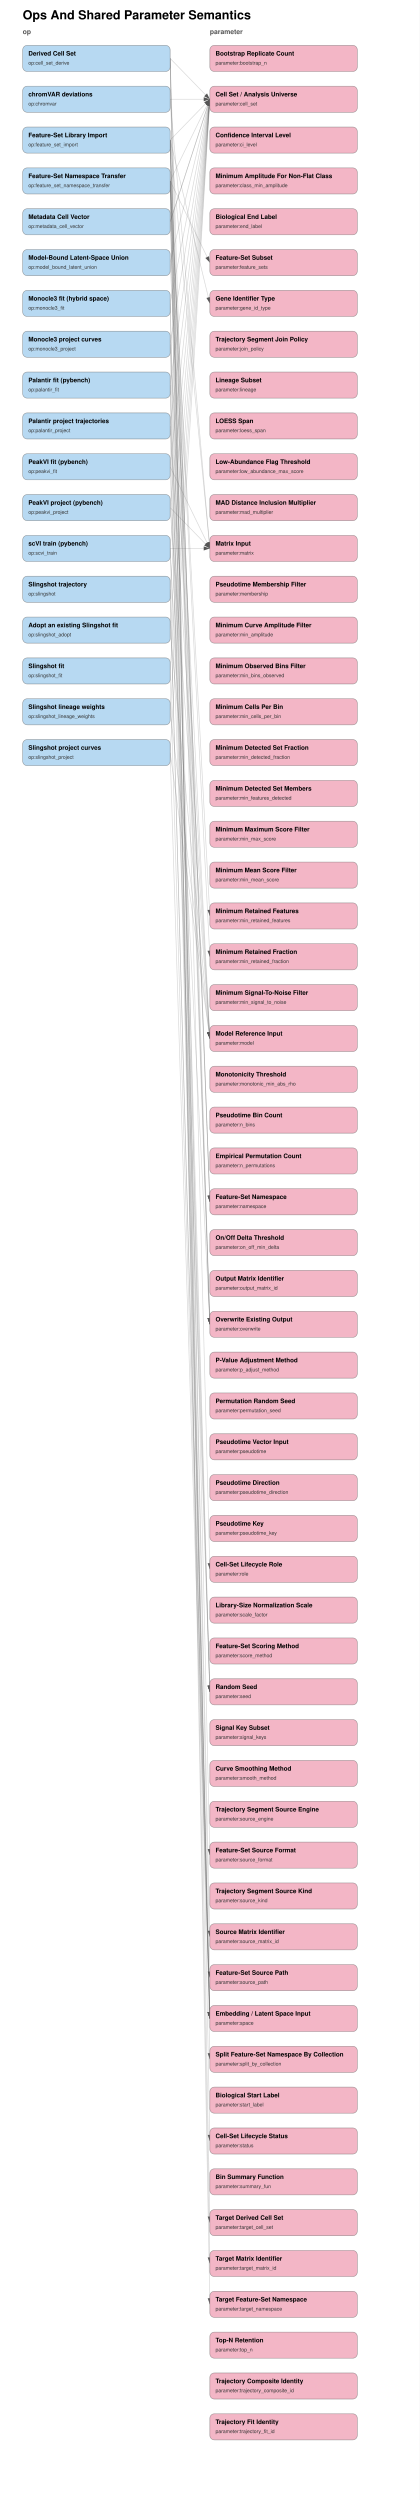
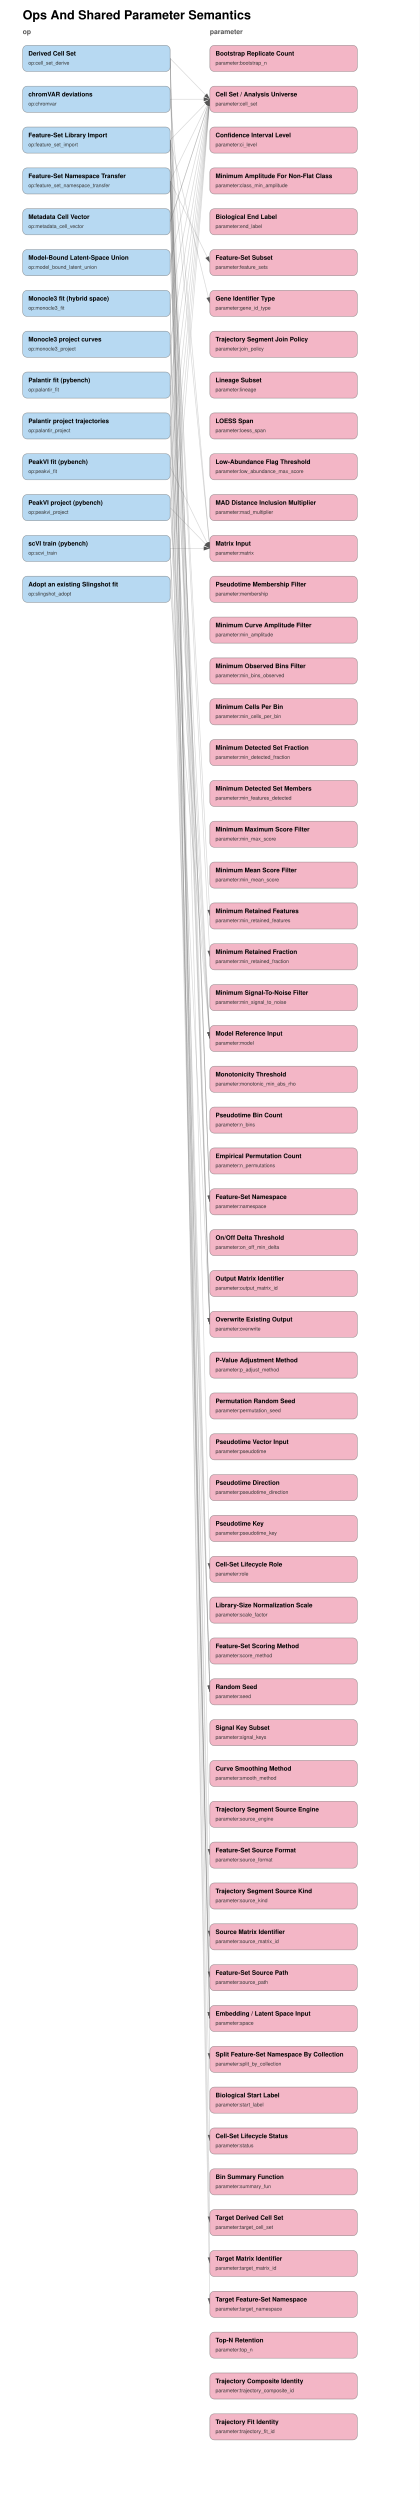
<svg xmlns="http://www.w3.org/2000/svg" width="740" height="4408" viewBox="0 0 740 4408">
  <rect width="100%" height="100%" fill="white" />
  <defs>
    <marker id="arrow" markerWidth="10" markerHeight="10" refX="9" refY="3" orient="auto" markerUnits="strokeWidth">
      <path d="M0,0 L0,6 L9,3 z" fill="#555" />
    </marker>
  </defs>
  <text x="40" y="34" font-family="Helvetica,Arial,sans-serif" font-size="22" font-weight="700">Ops And Shared Parameter Semantics</text>
  <text x="40" y="60" font-family="Helvetica,Arial,sans-serif" font-size="12" font-weight="700" fill="#555">op</text>
  <text x="370" y="60" font-family="Helvetica,Arial,sans-serif" font-size="12" font-weight="700" fill="#555">parameter</text>
  <line x1="300" y1="103" x2="370" y2="175" stroke="#555" stroke-opacity="0.22" stroke-width="1.2" marker-end="url(#arrow)" />
  <line x1="300" y1="103" x2="370" y2="2335" stroke="#555" stroke-opacity="0.22" stroke-width="1.2" marker-end="url(#arrow)" />
  <line x1="300" y1="103" x2="370" y2="2767" stroke="#555" stroke-opacity="0.22" stroke-width="1.2" marker-end="url(#arrow)" />
  <line x1="300" y1="103" x2="370" y2="3775" stroke="#555" stroke-opacity="0.22" stroke-width="1.2" marker-end="url(#arrow)" />
  <line x1="300" y1="103" x2="370" y2="3919" stroke="#555" stroke-opacity="0.22" stroke-width="1.2" marker-end="url(#arrow)" />
  <line x1="300" y1="175" x2="370" y2="175" stroke="#555" stroke-opacity="0.22" stroke-width="1.2" marker-end="url(#arrow)" />
  <line x1="300" y1="175" x2="370" y2="967" stroke="#555" stroke-opacity="0.22" stroke-width="1.2" marker-end="url(#arrow)" />
  <line x1="300" y1="247" x2="370" y2="175" stroke="#555" stroke-opacity="0.22" stroke-width="1.2" marker-end="url(#arrow)" />
  <line x1="300" y1="247" x2="370" y2="535" stroke="#555" stroke-opacity="0.22" stroke-width="1.2" marker-end="url(#arrow)" />
  <line x1="300" y1="247" x2="370" y2="967" stroke="#555" stroke-opacity="0.22" stroke-width="1.2" marker-end="url(#arrow)" />
  <line x1="300" y1="247" x2="370" y2="2119" stroke="#555" stroke-opacity="0.22" stroke-width="1.2" marker-end="url(#arrow)" />
  <line x1="300" y1="247" x2="370" y2="2119" stroke="#555" stroke-opacity="0.22" stroke-width="1.2" marker-end="url(#arrow)" />
  <line x1="300" y1="247" x2="370" y2="2335" stroke="#555" stroke-opacity="0.22" stroke-width="1.2" marker-end="url(#arrow)" />
  <line x1="300" y1="247" x2="370" y2="3271" stroke="#555" stroke-opacity="0.22" stroke-width="1.2" marker-end="url(#arrow)" />
  <line x1="300" y1="247" x2="370" y2="3487" stroke="#555" stroke-opacity="0.22" stroke-width="1.2" marker-end="url(#arrow)" />
  <line x1="300" y1="247" x2="370" y2="3631" stroke="#555" stroke-opacity="0.22" stroke-width="1.2" marker-end="url(#arrow)" />
  <line x1="300" y1="319" x2="370" y2="175" stroke="#555" stroke-opacity="0.22" stroke-width="1.2" marker-end="url(#arrow)" />
  <line x1="300" y1="319" x2="370" y2="463" stroke="#555" stroke-opacity="0.22" stroke-width="1.2" marker-end="url(#arrow)" />
  <line x1="300" y1="319" x2="370" y2="1615" stroke="#555" stroke-opacity="0.22" stroke-width="1.2" marker-end="url(#arrow)" />
  <line x1="300" y1="319" x2="370" y2="1687" stroke="#555" stroke-opacity="0.22" stroke-width="1.2" marker-end="url(#arrow)" />
  <line x1="300" y1="319" x2="370" y2="2119" stroke="#555" stroke-opacity="0.22" stroke-width="1.2" marker-end="url(#arrow)" />
  <line x1="300" y1="319" x2="370" y2="2335" stroke="#555" stroke-opacity="0.22" stroke-width="1.2" marker-end="url(#arrow)" />
  <line x1="300" y1="319" x2="370" y2="3415" stroke="#555" stroke-opacity="0.22" stroke-width="1.2" marker-end="url(#arrow)" />
  <line x1="300" y1="319" x2="370" y2="3991" stroke="#555" stroke-opacity="0.22" stroke-width="1.2" marker-end="url(#arrow)" />
  <line x1="300" y1="319" x2="370" y2="4063" stroke="#555" stroke-opacity="0.22" stroke-width="1.2" marker-end="url(#arrow)" />
  <line x1="300" y1="391" x2="370" y2="175" stroke="#555" stroke-opacity="0.22" stroke-width="1.2" marker-end="url(#arrow)" />
  <line x1="300" y1="391" x2="370" y2="175" stroke="#555" stroke-opacity="0.22" stroke-width="1.2" marker-end="url(#arrow)" />
  <line x1="300" y1="391" x2="370" y2="2335" stroke="#555" stroke-opacity="0.22" stroke-width="1.2" marker-end="url(#arrow)" />
  <line x1="300" y1="463" x2="370" y2="175" stroke="#555" stroke-opacity="0.22" stroke-width="1.2" marker-end="url(#arrow)" />
  <line x1="300" y1="463" x2="370" y2="1831" stroke="#555" stroke-opacity="0.22" stroke-width="1.2" marker-end="url(#arrow)" />
  <line x1="300" y1="535" x2="370" y2="175" stroke="#555" stroke-opacity="0.22" stroke-width="1.2" marker-end="url(#arrow)" />
  <line x1="300" y1="535" x2="370" y2="2983" stroke="#555" stroke-opacity="0.22" stroke-width="1.2" marker-end="url(#arrow)" />
  <line x1="300" y1="535" x2="370" y2="3559" stroke="#555" stroke-opacity="0.22" stroke-width="1.2" marker-end="url(#arrow)" />
  <line x1="300" y1="607" x2="370" y2="175" stroke="#555" stroke-opacity="0.22" stroke-width="1.2" marker-end="url(#arrow)" />
  <line x1="300" y1="607" x2="370" y2="1831" stroke="#555" stroke-opacity="0.22" stroke-width="1.2" marker-end="url(#arrow)" />
  <line x1="300" y1="607" x2="370" y2="3559" stroke="#555" stroke-opacity="0.22" stroke-width="1.2" marker-end="url(#arrow)" />
  <line x1="300" y1="679" x2="370" y2="175" stroke="#555" stroke-opacity="0.22" stroke-width="1.2" marker-end="url(#arrow)" />
  <line x1="300" y1="679" x2="370" y2="2983" stroke="#555" stroke-opacity="0.22" stroke-width="1.2" marker-end="url(#arrow)" />
  <line x1="300" y1="679" x2="370" y2="3559" stroke="#555" stroke-opacity="0.22" stroke-width="1.2" marker-end="url(#arrow)" />
  <line x1="300" y1="751" x2="370" y2="175" stroke="#555" stroke-opacity="0.22" stroke-width="1.2" marker-end="url(#arrow)" />
  <line x1="300" y1="751" x2="370" y2="1831" stroke="#555" stroke-opacity="0.22" stroke-width="1.2" marker-end="url(#arrow)" />
  <line x1="300" y1="751" x2="370" y2="3559" stroke="#555" stroke-opacity="0.22" stroke-width="1.2" marker-end="url(#arrow)" />
  <line x1="300" y1="823" x2="370" y2="175" stroke="#555" stroke-opacity="0.22" stroke-width="1.2" marker-end="url(#arrow)" />
  <line x1="300" y1="823" x2="370" y2="967" stroke="#555" stroke-opacity="0.22" stroke-width="1.2" marker-end="url(#arrow)" />
  <line x1="300" y1="823" x2="370" y2="2983" stroke="#555" stroke-opacity="0.22" stroke-width="1.2" marker-end="url(#arrow)" />
  <line x1="300" y1="895" x2="370" y2="175" stroke="#555" stroke-opacity="0.22" stroke-width="1.2" marker-end="url(#arrow)" />
  <line x1="300" y1="895" x2="370" y2="967" stroke="#555" stroke-opacity="0.22" stroke-width="1.2" marker-end="url(#arrow)" />
  <line x1="300" y1="895" x2="370" y2="1831" stroke="#555" stroke-opacity="0.22" stroke-width="1.2" marker-end="url(#arrow)" />
  <line x1="300" y1="967" x2="370" y2="175" stroke="#555" stroke-opacity="0.22" stroke-width="1.2" marker-end="url(#arrow)" />
  <line x1="300" y1="967" x2="370" y2="967" stroke="#555" stroke-opacity="0.22" stroke-width="1.2" marker-end="url(#arrow)" />
  <line x1="300" y1="967" x2="370" y2="2335" stroke="#555" stroke-opacity="0.22" stroke-width="1.2" marker-end="url(#arrow)" />
  <line x1="300" y1="967" x2="370" y2="2983" stroke="#555" stroke-opacity="0.22" stroke-width="1.2" marker-end="url(#arrow)" />
  <line x1="300" y1="1039" x2="370" y2="175" stroke="#555" stroke-opacity="0.22" stroke-width="1.2" marker-end="url(#arrow)" />
-   <line x1="300" y1="1039" x2="370" y2="3559" stroke="#555" stroke-opacity="0.22" stroke-width="1.2" marker-end="url(#arrow)" />
-   <line x1="300" y1="1039" x2="370" y2="3559" stroke="#555" stroke-opacity="0.22" stroke-width="1.2" marker-end="url(#arrow)" />
-   <line x1="300" y1="1111" x2="370" y2="175" stroke="#555" stroke-opacity="0.22" stroke-width="1.2" marker-end="url(#arrow)" />
-   <line x1="300" y1="1111" x2="370" y2="1831" stroke="#555" stroke-opacity="0.22" stroke-width="1.2" marker-end="url(#arrow)" />
-   <line x1="300" y1="1183" x2="370" y2="175" stroke="#555" stroke-opacity="0.22" stroke-width="1.2" marker-end="url(#arrow)" />
-   <line x1="300" y1="1183" x2="370" y2="3559" stroke="#555" stroke-opacity="0.22" stroke-width="1.2" marker-end="url(#arrow)" />
-   <line x1="300" y1="1255" x2="370" y2="175" stroke="#555" stroke-opacity="0.22" stroke-width="1.2" marker-end="url(#arrow)" />
-   <line x1="300" y1="1255" x2="370" y2="1831" stroke="#555" stroke-opacity="0.22" stroke-width="1.2" marker-end="url(#arrow)" />
-   <line x1="300" y1="1327" x2="370" y2="175" stroke="#555" stroke-opacity="0.22" stroke-width="1.2" marker-end="url(#arrow)" />
-   <line x1="300" y1="1327" x2="370" y2="1831" stroke="#555" stroke-opacity="0.22" stroke-width="1.2" marker-end="url(#arrow)" />
-   <line x1="300" y1="1327" x2="370" y2="3559" stroke="#555" stroke-opacity="0.22" stroke-width="1.2" marker-end="url(#arrow)" />
+   <line x1="300" y1="1039" x2="370" y2="1831" stroke="#555" stroke-opacity="0.22" stroke-width="1.2" marker-end="url(#arrow)" />
  <g>
    <rect x="40" y="80" width="260" height="46" rx="8" fill="#b7d9f2" stroke="#555" stroke-opacity="0.55" />
    <text x="50" y="98" font-family="Helvetica,Arial,sans-serif" font-size="11" font-weight="700">Derived Cell Set</text>
    <text x="50" y="114" font-family="Helvetica,Arial,sans-serif" font-size="9" fill="#333">op:cell_set_derive</text>
  </g>
  <g>
    <rect x="40" y="152" width="260" height="46" rx="8" fill="#b7d9f2" stroke="#555" stroke-opacity="0.55" />
    <text x="50" y="170" font-family="Helvetica,Arial,sans-serif" font-size="11" font-weight="700">chromVAR deviations</text>
    <text x="50" y="186" font-family="Helvetica,Arial,sans-serif" font-size="9" fill="#333">op:chromvar</text>
  </g>
  <g>
    <rect x="40" y="224" width="260" height="46" rx="8" fill="#b7d9f2" stroke="#555" stroke-opacity="0.55" />
    <text x="50" y="242" font-family="Helvetica,Arial,sans-serif" font-size="11" font-weight="700">Feature-Set Library Import</text>
    <text x="50" y="258" font-family="Helvetica,Arial,sans-serif" font-size="9" fill="#333">op:feature_set_import</text>
  </g>
  <g>
    <rect x="40" y="296" width="260" height="46" rx="8" fill="#b7d9f2" stroke="#555" stroke-opacity="0.55" />
    <text x="50" y="314" font-family="Helvetica,Arial,sans-serif" font-size="11" font-weight="700">Feature-Set Namespace Transfer</text>
    <text x="50" y="330" font-family="Helvetica,Arial,sans-serif" font-size="9" fill="#333">op:feature_set_namespace_transfer</text>
  </g>
  <g>
    <rect x="40" y="368" width="260" height="46" rx="8" fill="#b7d9f2" stroke="#555" stroke-opacity="0.55" />
    <text x="50" y="386" font-family="Helvetica,Arial,sans-serif" font-size="11" font-weight="700">Metadata Cell Vector</text>
    <text x="50" y="402" font-family="Helvetica,Arial,sans-serif" font-size="9" fill="#333">op:metadata_cell_vector</text>
  </g>
  <g>
    <rect x="40" y="440" width="260" height="46" rx="8" fill="#b7d9f2" stroke="#555" stroke-opacity="0.55" />
    <text x="50" y="458" font-family="Helvetica,Arial,sans-serif" font-size="11" font-weight="700">Model-Bound Latent-Space Union</text>
    <text x="50" y="474" font-family="Helvetica,Arial,sans-serif" font-size="9" fill="#333">op:model_bound_latent_union</text>
  </g>
  <g>
    <rect x="40" y="512" width="260" height="46" rx="8" fill="#b7d9f2" stroke="#555" stroke-opacity="0.55" />
    <text x="50" y="530" font-family="Helvetica,Arial,sans-serif" font-size="11" font-weight="700">Monocle3 fit (hybrid space)</text>
    <text x="50" y="546" font-family="Helvetica,Arial,sans-serif" font-size="9" fill="#333">op:monocle3_fit</text>
  </g>
  <g>
    <rect x="40" y="584" width="260" height="46" rx="8" fill="#b7d9f2" stroke="#555" stroke-opacity="0.55" />
    <text x="50" y="602" font-family="Helvetica,Arial,sans-serif" font-size="11" font-weight="700">Monocle3 project curves</text>
    <text x="50" y="618" font-family="Helvetica,Arial,sans-serif" font-size="9" fill="#333">op:monocle3_project</text>
  </g>
  <g>
    <rect x="40" y="656" width="260" height="46" rx="8" fill="#b7d9f2" stroke="#555" stroke-opacity="0.55" />
    <text x="50" y="674" font-family="Helvetica,Arial,sans-serif" font-size="11" font-weight="700">Palantir fit (pybench)</text>
    <text x="50" y="690" font-family="Helvetica,Arial,sans-serif" font-size="9" fill="#333">op:palantir_fit</text>
  </g>
  <g>
    <rect x="40" y="728" width="260" height="46" rx="8" fill="#b7d9f2" stroke="#555" stroke-opacity="0.55" />
    <text x="50" y="746" font-family="Helvetica,Arial,sans-serif" font-size="11" font-weight="700">Palantir project trajectories</text>
    <text x="50" y="762" font-family="Helvetica,Arial,sans-serif" font-size="9" fill="#333">op:palantir_project</text>
  </g>
  <g>
    <rect x="40" y="800" width="260" height="46" rx="8" fill="#b7d9f2" stroke="#555" stroke-opacity="0.55" />
    <text x="50" y="818" font-family="Helvetica,Arial,sans-serif" font-size="11" font-weight="700">PeakVI fit (pybench)</text>
    <text x="50" y="834" font-family="Helvetica,Arial,sans-serif" font-size="9" fill="#333">op:peakvi_fit</text>
  </g>
  <g>
    <rect x="40" y="872" width="260" height="46" rx="8" fill="#b7d9f2" stroke="#555" stroke-opacity="0.55" />
    <text x="50" y="890" font-family="Helvetica,Arial,sans-serif" font-size="11" font-weight="700">PeakVI project (pybench)</text>
    <text x="50" y="906" font-family="Helvetica,Arial,sans-serif" font-size="9" fill="#333">op:peakvi_project</text>
  </g>
  <g>
    <rect x="40" y="944" width="260" height="46" rx="8" fill="#b7d9f2" stroke="#555" stroke-opacity="0.55" />
    <text x="50" y="962" font-family="Helvetica,Arial,sans-serif" font-size="11" font-weight="700">scVI train (pybench)</text>
    <text x="50" y="978" font-family="Helvetica,Arial,sans-serif" font-size="9" fill="#333">op:scvi_train</text>
  </g>
  <g>
    <rect x="40" y="1016" width="260" height="46" rx="8" fill="#b7d9f2" stroke="#555" stroke-opacity="0.55" />
-     <text x="50" y="1034" font-family="Helvetica,Arial,sans-serif" font-size="11" font-weight="700">Slingshot trajectory</text>
-     <text x="50" y="1050" font-family="Helvetica,Arial,sans-serif" font-size="9" fill="#333">op:slingshot</text>
-   </g>
-   <g>
-     <rect x="40" y="1088" width="260" height="46" rx="8" fill="#b7d9f2" stroke="#555" stroke-opacity="0.55" />
-     <text x="50" y="1106" font-family="Helvetica,Arial,sans-serif" font-size="11" font-weight="700">Adopt an existing Slingshot fit</text>
-     <text x="50" y="1122" font-family="Helvetica,Arial,sans-serif" font-size="9" fill="#333">op:slingshot_adopt</text>
-   </g>
-   <g>
-     <rect x="40" y="1160" width="260" height="46" rx="8" fill="#b7d9f2" stroke="#555" stroke-opacity="0.55" />
-     <text x="50" y="1178" font-family="Helvetica,Arial,sans-serif" font-size="11" font-weight="700">Slingshot fit</text>
-     <text x="50" y="1194" font-family="Helvetica,Arial,sans-serif" font-size="9" fill="#333">op:slingshot_fit</text>
-   </g>
-   <g>
-     <rect x="40" y="1232" width="260" height="46" rx="8" fill="#b7d9f2" stroke="#555" stroke-opacity="0.55" />
-     <text x="50" y="1250" font-family="Helvetica,Arial,sans-serif" font-size="11" font-weight="700">Slingshot lineage weights</text>
-     <text x="50" y="1266" font-family="Helvetica,Arial,sans-serif" font-size="9" fill="#333">op:slingshot_lineage_weights</text>
-   </g>
-   <g>
-     <rect x="40" y="1304" width="260" height="46" rx="8" fill="#b7d9f2" stroke="#555" stroke-opacity="0.55" />
-     <text x="50" y="1322" font-family="Helvetica,Arial,sans-serif" font-size="11" font-weight="700">Slingshot project curves</text>
-     <text x="50" y="1338" font-family="Helvetica,Arial,sans-serif" font-size="9" fill="#333">op:slingshot_project</text>
+     <text x="50" y="1034" font-family="Helvetica,Arial,sans-serif" font-size="11" font-weight="700">Adopt an existing Slingshot fit</text>
+     <text x="50" y="1050" font-family="Helvetica,Arial,sans-serif" font-size="9" fill="#333">op:slingshot_adopt</text>
  </g>
  <g>
    <rect x="370" y="80" width="260" height="46" rx="8" fill="#f3b6c6" stroke="#555" stroke-opacity="0.55" />
    <text x="380" y="98" font-family="Helvetica,Arial,sans-serif" font-size="11" font-weight="700">Bootstrap Replicate Count</text>
    <text x="380" y="114" font-family="Helvetica,Arial,sans-serif" font-size="9" fill="#333">parameter:bootstrap_n</text>
  </g>
  <g>
    <rect x="370" y="152" width="260" height="46" rx="8" fill="#f3b6c6" stroke="#555" stroke-opacity="0.55" />
    <text x="380" y="170" font-family="Helvetica,Arial,sans-serif" font-size="11" font-weight="700">Cell Set / Analysis Universe</text>
    <text x="380" y="186" font-family="Helvetica,Arial,sans-serif" font-size="9" fill="#333">parameter:cell_set</text>
  </g>
  <g>
    <rect x="370" y="224" width="260" height="46" rx="8" fill="#f3b6c6" stroke="#555" stroke-opacity="0.55" />
    <text x="380" y="242" font-family="Helvetica,Arial,sans-serif" font-size="11" font-weight="700">Confidence Interval Level</text>
    <text x="380" y="258" font-family="Helvetica,Arial,sans-serif" font-size="9" fill="#333">parameter:ci_level</text>
  </g>
  <g>
    <rect x="370" y="296" width="260" height="46" rx="8" fill="#f3b6c6" stroke="#555" stroke-opacity="0.55" />
    <text x="380" y="314" font-family="Helvetica,Arial,sans-serif" font-size="11" font-weight="700">Minimum Amplitude For Non-Flat Class</text>
    <text x="380" y="330" font-family="Helvetica,Arial,sans-serif" font-size="9" fill="#333">parameter:class_min_amplitude</text>
  </g>
  <g>
    <rect x="370" y="368" width="260" height="46" rx="8" fill="#f3b6c6" stroke="#555" stroke-opacity="0.55" />
    <text x="380" y="386" font-family="Helvetica,Arial,sans-serif" font-size="11" font-weight="700">Biological End Label</text>
    <text x="380" y="402" font-family="Helvetica,Arial,sans-serif" font-size="9" fill="#333">parameter:end_label</text>
  </g>
  <g>
    <rect x="370" y="440" width="260" height="46" rx="8" fill="#f3b6c6" stroke="#555" stroke-opacity="0.55" />
    <text x="380" y="458" font-family="Helvetica,Arial,sans-serif" font-size="11" font-weight="700">Feature-Set Subset</text>
    <text x="380" y="474" font-family="Helvetica,Arial,sans-serif" font-size="9" fill="#333">parameter:feature_sets</text>
  </g>
  <g>
    <rect x="370" y="512" width="260" height="46" rx="8" fill="#f3b6c6" stroke="#555" stroke-opacity="0.55" />
    <text x="380" y="530" font-family="Helvetica,Arial,sans-serif" font-size="11" font-weight="700">Gene Identifier Type</text>
    <text x="380" y="546" font-family="Helvetica,Arial,sans-serif" font-size="9" fill="#333">parameter:gene_id_type</text>
  </g>
  <g>
    <rect x="370" y="584" width="260" height="46" rx="8" fill="#f3b6c6" stroke="#555" stroke-opacity="0.55" />
    <text x="380" y="602" font-family="Helvetica,Arial,sans-serif" font-size="11" font-weight="700">Trajectory Segment Join Policy</text>
    <text x="380" y="618" font-family="Helvetica,Arial,sans-serif" font-size="9" fill="#333">parameter:join_policy</text>
  </g>
  <g>
    <rect x="370" y="656" width="260" height="46" rx="8" fill="#f3b6c6" stroke="#555" stroke-opacity="0.55" />
    <text x="380" y="674" font-family="Helvetica,Arial,sans-serif" font-size="11" font-weight="700">Lineage Subset</text>
    <text x="380" y="690" font-family="Helvetica,Arial,sans-serif" font-size="9" fill="#333">parameter:lineage</text>
  </g>
  <g>
    <rect x="370" y="728" width="260" height="46" rx="8" fill="#f3b6c6" stroke="#555" stroke-opacity="0.55" />
    <text x="380" y="746" font-family="Helvetica,Arial,sans-serif" font-size="11" font-weight="700">LOESS Span</text>
    <text x="380" y="762" font-family="Helvetica,Arial,sans-serif" font-size="9" fill="#333">parameter:loess_span</text>
  </g>
  <g>
    <rect x="370" y="800" width="260" height="46" rx="8" fill="#f3b6c6" stroke="#555" stroke-opacity="0.55" />
    <text x="380" y="818" font-family="Helvetica,Arial,sans-serif" font-size="11" font-weight="700">Low-Abundance Flag Threshold</text>
    <text x="380" y="834" font-family="Helvetica,Arial,sans-serif" font-size="9" fill="#333">parameter:low_abundance_max_score</text>
  </g>
  <g>
    <rect x="370" y="872" width="260" height="46" rx="8" fill="#f3b6c6" stroke="#555" stroke-opacity="0.55" />
    <text x="380" y="890" font-family="Helvetica,Arial,sans-serif" font-size="11" font-weight="700">MAD Distance Inclusion Multiplier</text>
    <text x="380" y="906" font-family="Helvetica,Arial,sans-serif" font-size="9" fill="#333">parameter:mad_multiplier</text>
  </g>
  <g>
    <rect x="370" y="944" width="260" height="46" rx="8" fill="#f3b6c6" stroke="#555" stroke-opacity="0.55" />
    <text x="380" y="962" font-family="Helvetica,Arial,sans-serif" font-size="11" font-weight="700">Matrix Input</text>
    <text x="380" y="978" font-family="Helvetica,Arial,sans-serif" font-size="9" fill="#333">parameter:matrix</text>
  </g>
  <g>
    <rect x="370" y="1016" width="260" height="46" rx="8" fill="#f3b6c6" stroke="#555" stroke-opacity="0.55" />
    <text x="380" y="1034" font-family="Helvetica,Arial,sans-serif" font-size="11" font-weight="700">Pseudotime Membership Filter</text>
    <text x="380" y="1050" font-family="Helvetica,Arial,sans-serif" font-size="9" fill="#333">parameter:membership</text>
  </g>
  <g>
    <rect x="370" y="1088" width="260" height="46" rx="8" fill="#f3b6c6" stroke="#555" stroke-opacity="0.55" />
    <text x="380" y="1106" font-family="Helvetica,Arial,sans-serif" font-size="11" font-weight="700">Minimum Curve Amplitude Filter</text>
    <text x="380" y="1122" font-family="Helvetica,Arial,sans-serif" font-size="9" fill="#333">parameter:min_amplitude</text>
  </g>
  <g>
    <rect x="370" y="1160" width="260" height="46" rx="8" fill="#f3b6c6" stroke="#555" stroke-opacity="0.55" />
    <text x="380" y="1178" font-family="Helvetica,Arial,sans-serif" font-size="11" font-weight="700">Minimum Observed Bins Filter</text>
    <text x="380" y="1194" font-family="Helvetica,Arial,sans-serif" font-size="9" fill="#333">parameter:min_bins_observed</text>
  </g>
  <g>
    <rect x="370" y="1232" width="260" height="46" rx="8" fill="#f3b6c6" stroke="#555" stroke-opacity="0.55" />
    <text x="380" y="1250" font-family="Helvetica,Arial,sans-serif" font-size="11" font-weight="700">Minimum Cells Per Bin</text>
    <text x="380" y="1266" font-family="Helvetica,Arial,sans-serif" font-size="9" fill="#333">parameter:min_cells_per_bin</text>
  </g>
  <g>
    <rect x="370" y="1304" width="260" height="46" rx="8" fill="#f3b6c6" stroke="#555" stroke-opacity="0.55" />
    <text x="380" y="1322" font-family="Helvetica,Arial,sans-serif" font-size="11" font-weight="700">Minimum Detected Set Fraction</text>
    <text x="380" y="1338" font-family="Helvetica,Arial,sans-serif" font-size="9" fill="#333">parameter:min_detected_fraction</text>
  </g>
  <g>
    <rect x="370" y="1376" width="260" height="46" rx="8" fill="#f3b6c6" stroke="#555" stroke-opacity="0.55" />
    <text x="380" y="1394" font-family="Helvetica,Arial,sans-serif" font-size="11" font-weight="700">Minimum Detected Set Members</text>
    <text x="380" y="1410" font-family="Helvetica,Arial,sans-serif" font-size="9" fill="#333">parameter:min_features_detected</text>
  </g>
  <g>
    <rect x="370" y="1448" width="260" height="46" rx="8" fill="#f3b6c6" stroke="#555" stroke-opacity="0.55" />
    <text x="380" y="1466" font-family="Helvetica,Arial,sans-serif" font-size="11" font-weight="700">Minimum Maximum Score Filter</text>
    <text x="380" y="1482" font-family="Helvetica,Arial,sans-serif" font-size="9" fill="#333">parameter:min_max_score</text>
  </g>
  <g>
    <rect x="370" y="1520" width="260" height="46" rx="8" fill="#f3b6c6" stroke="#555" stroke-opacity="0.55" />
    <text x="380" y="1538" font-family="Helvetica,Arial,sans-serif" font-size="11" font-weight="700">Minimum Mean Score Filter</text>
    <text x="380" y="1554" font-family="Helvetica,Arial,sans-serif" font-size="9" fill="#333">parameter:min_mean_score</text>
  </g>
  <g>
    <rect x="370" y="1592" width="260" height="46" rx="8" fill="#f3b6c6" stroke="#555" stroke-opacity="0.55" />
    <text x="380" y="1610" font-family="Helvetica,Arial,sans-serif" font-size="11" font-weight="700">Minimum Retained Features</text>
    <text x="380" y="1626" font-family="Helvetica,Arial,sans-serif" font-size="9" fill="#333">parameter:min_retained_features</text>
  </g>
  <g>
    <rect x="370" y="1664" width="260" height="46" rx="8" fill="#f3b6c6" stroke="#555" stroke-opacity="0.55" />
    <text x="380" y="1682" font-family="Helvetica,Arial,sans-serif" font-size="11" font-weight="700">Minimum Retained Fraction</text>
    <text x="380" y="1698" font-family="Helvetica,Arial,sans-serif" font-size="9" fill="#333">parameter:min_retained_fraction</text>
  </g>
  <g>
    <rect x="370" y="1736" width="260" height="46" rx="8" fill="#f3b6c6" stroke="#555" stroke-opacity="0.55" />
    <text x="380" y="1754" font-family="Helvetica,Arial,sans-serif" font-size="11" font-weight="700">Minimum Signal-To-Noise Filter</text>
    <text x="380" y="1770" font-family="Helvetica,Arial,sans-serif" font-size="9" fill="#333">parameter:min_signal_to_noise</text>
  </g>
  <g>
    <rect x="370" y="1808" width="260" height="46" rx="8" fill="#f3b6c6" stroke="#555" stroke-opacity="0.55" />
    <text x="380" y="1826" font-family="Helvetica,Arial,sans-serif" font-size="11" font-weight="700">Model Reference Input</text>
    <text x="380" y="1842" font-family="Helvetica,Arial,sans-serif" font-size="9" fill="#333">parameter:model</text>
  </g>
  <g>
    <rect x="370" y="1880" width="260" height="46" rx="8" fill="#f3b6c6" stroke="#555" stroke-opacity="0.55" />
    <text x="380" y="1898" font-family="Helvetica,Arial,sans-serif" font-size="11" font-weight="700">Monotonicity Threshold</text>
    <text x="380" y="1914" font-family="Helvetica,Arial,sans-serif" font-size="9" fill="#333">parameter:monotonic_min_abs_rho</text>
  </g>
  <g>
    <rect x="370" y="1952" width="260" height="46" rx="8" fill="#f3b6c6" stroke="#555" stroke-opacity="0.55" />
    <text x="380" y="1970" font-family="Helvetica,Arial,sans-serif" font-size="11" font-weight="700">Pseudotime Bin Count</text>
    <text x="380" y="1986" font-family="Helvetica,Arial,sans-serif" font-size="9" fill="#333">parameter:n_bins</text>
  </g>
  <g>
    <rect x="370" y="2024" width="260" height="46" rx="8" fill="#f3b6c6" stroke="#555" stroke-opacity="0.55" />
    <text x="380" y="2042" font-family="Helvetica,Arial,sans-serif" font-size="11" font-weight="700">Empirical Permutation Count</text>
    <text x="380" y="2058" font-family="Helvetica,Arial,sans-serif" font-size="9" fill="#333">parameter:n_permutations</text>
  </g>
  <g>
    <rect x="370" y="2096" width="260" height="46" rx="8" fill="#f3b6c6" stroke="#555" stroke-opacity="0.55" />
    <text x="380" y="2114" font-family="Helvetica,Arial,sans-serif" font-size="11" font-weight="700">Feature-Set Namespace</text>
    <text x="380" y="2130" font-family="Helvetica,Arial,sans-serif" font-size="9" fill="#333">parameter:namespace</text>
  </g>
  <g>
    <rect x="370" y="2168" width="260" height="46" rx="8" fill="#f3b6c6" stroke="#555" stroke-opacity="0.55" />
    <text x="380" y="2186" font-family="Helvetica,Arial,sans-serif" font-size="11" font-weight="700">On/Off Delta Threshold</text>
    <text x="380" y="2202" font-family="Helvetica,Arial,sans-serif" font-size="9" fill="#333">parameter:on_off_min_delta</text>
  </g>
  <g>
    <rect x="370" y="2240" width="260" height="46" rx="8" fill="#f3b6c6" stroke="#555" stroke-opacity="0.55" />
    <text x="380" y="2258" font-family="Helvetica,Arial,sans-serif" font-size="11" font-weight="700">Output Matrix Identifier</text>
    <text x="380" y="2274" font-family="Helvetica,Arial,sans-serif" font-size="9" fill="#333">parameter:output_matrix_id</text>
  </g>
  <g>
    <rect x="370" y="2312" width="260" height="46" rx="8" fill="#f3b6c6" stroke="#555" stroke-opacity="0.55" />
    <text x="380" y="2330" font-family="Helvetica,Arial,sans-serif" font-size="11" font-weight="700">Overwrite Existing Output</text>
    <text x="380" y="2346" font-family="Helvetica,Arial,sans-serif" font-size="9" fill="#333">parameter:overwrite</text>
  </g>
  <g>
    <rect x="370" y="2384" width="260" height="46" rx="8" fill="#f3b6c6" stroke="#555" stroke-opacity="0.55" />
    <text x="380" y="2402" font-family="Helvetica,Arial,sans-serif" font-size="11" font-weight="700">P-Value Adjustment Method</text>
    <text x="380" y="2418" font-family="Helvetica,Arial,sans-serif" font-size="9" fill="#333">parameter:p_adjust_method</text>
  </g>
  <g>
    <rect x="370" y="2456" width="260" height="46" rx="8" fill="#f3b6c6" stroke="#555" stroke-opacity="0.55" />
    <text x="380" y="2474" font-family="Helvetica,Arial,sans-serif" font-size="11" font-weight="700">Permutation Random Seed</text>
    <text x="380" y="2490" font-family="Helvetica,Arial,sans-serif" font-size="9" fill="#333">parameter:permutation_seed</text>
  </g>
  <g>
    <rect x="370" y="2528" width="260" height="46" rx="8" fill="#f3b6c6" stroke="#555" stroke-opacity="0.55" />
    <text x="380" y="2546" font-family="Helvetica,Arial,sans-serif" font-size="11" font-weight="700">Pseudotime Vector Input</text>
    <text x="380" y="2562" font-family="Helvetica,Arial,sans-serif" font-size="9" fill="#333">parameter:pseudotime</text>
  </g>
  <g>
    <rect x="370" y="2600" width="260" height="46" rx="8" fill="#f3b6c6" stroke="#555" stroke-opacity="0.55" />
    <text x="380" y="2618" font-family="Helvetica,Arial,sans-serif" font-size="11" font-weight="700">Pseudotime Direction</text>
    <text x="380" y="2634" font-family="Helvetica,Arial,sans-serif" font-size="9" fill="#333">parameter:pseudotime_direction</text>
  </g>
  <g>
    <rect x="370" y="2672" width="260" height="46" rx="8" fill="#f3b6c6" stroke="#555" stroke-opacity="0.55" />
    <text x="380" y="2690" font-family="Helvetica,Arial,sans-serif" font-size="11" font-weight="700">Pseudotime Key</text>
    <text x="380" y="2706" font-family="Helvetica,Arial,sans-serif" font-size="9" fill="#333">parameter:pseudotime_key</text>
  </g>
  <g>
    <rect x="370" y="2744" width="260" height="46" rx="8" fill="#f3b6c6" stroke="#555" stroke-opacity="0.55" />
    <text x="380" y="2762" font-family="Helvetica,Arial,sans-serif" font-size="11" font-weight="700">Cell-Set Lifecycle Role</text>
    <text x="380" y="2778" font-family="Helvetica,Arial,sans-serif" font-size="9" fill="#333">parameter:role</text>
  </g>
  <g>
    <rect x="370" y="2816" width="260" height="46" rx="8" fill="#f3b6c6" stroke="#555" stroke-opacity="0.55" />
    <text x="380" y="2834" font-family="Helvetica,Arial,sans-serif" font-size="11" font-weight="700">Library-Size Normalization Scale</text>
    <text x="380" y="2850" font-family="Helvetica,Arial,sans-serif" font-size="9" fill="#333">parameter:scale_factor</text>
  </g>
  <g>
    <rect x="370" y="2888" width="260" height="46" rx="8" fill="#f3b6c6" stroke="#555" stroke-opacity="0.55" />
    <text x="380" y="2906" font-family="Helvetica,Arial,sans-serif" font-size="11" font-weight="700">Feature-Set Scoring Method</text>
    <text x="380" y="2922" font-family="Helvetica,Arial,sans-serif" font-size="9" fill="#333">parameter:score_method</text>
  </g>
  <g>
    <rect x="370" y="2960" width="260" height="46" rx="8" fill="#f3b6c6" stroke="#555" stroke-opacity="0.55" />
    <text x="380" y="2978" font-family="Helvetica,Arial,sans-serif" font-size="11" font-weight="700">Random Seed</text>
    <text x="380" y="2994" font-family="Helvetica,Arial,sans-serif" font-size="9" fill="#333">parameter:seed</text>
  </g>
  <g>
    <rect x="370" y="3032" width="260" height="46" rx="8" fill="#f3b6c6" stroke="#555" stroke-opacity="0.55" />
    <text x="380" y="3050" font-family="Helvetica,Arial,sans-serif" font-size="11" font-weight="700">Signal Key Subset</text>
    <text x="380" y="3066" font-family="Helvetica,Arial,sans-serif" font-size="9" fill="#333">parameter:signal_keys</text>
  </g>
  <g>
    <rect x="370" y="3104" width="260" height="46" rx="8" fill="#f3b6c6" stroke="#555" stroke-opacity="0.55" />
    <text x="380" y="3122" font-family="Helvetica,Arial,sans-serif" font-size="11" font-weight="700">Curve Smoothing Method</text>
    <text x="380" y="3138" font-family="Helvetica,Arial,sans-serif" font-size="9" fill="#333">parameter:smooth_method</text>
  </g>
  <g>
    <rect x="370" y="3176" width="260" height="46" rx="8" fill="#f3b6c6" stroke="#555" stroke-opacity="0.55" />
    <text x="380" y="3194" font-family="Helvetica,Arial,sans-serif" font-size="11" font-weight="700">Trajectory Segment Source Engine</text>
    <text x="380" y="3210" font-family="Helvetica,Arial,sans-serif" font-size="9" fill="#333">parameter:source_engine</text>
  </g>
  <g>
    <rect x="370" y="3248" width="260" height="46" rx="8" fill="#f3b6c6" stroke="#555" stroke-opacity="0.55" />
    <text x="380" y="3266" font-family="Helvetica,Arial,sans-serif" font-size="11" font-weight="700">Feature-Set Source Format</text>
    <text x="380" y="3282" font-family="Helvetica,Arial,sans-serif" font-size="9" fill="#333">parameter:source_format</text>
  </g>
  <g>
    <rect x="370" y="3320" width="260" height="46" rx="8" fill="#f3b6c6" stroke="#555" stroke-opacity="0.55" />
    <text x="380" y="3338" font-family="Helvetica,Arial,sans-serif" font-size="11" font-weight="700">Trajectory Segment Source Kind</text>
    <text x="380" y="3354" font-family="Helvetica,Arial,sans-serif" font-size="9" fill="#333">parameter:source_kind</text>
  </g>
  <g>
    <rect x="370" y="3392" width="260" height="46" rx="8" fill="#f3b6c6" stroke="#555" stroke-opacity="0.55" />
    <text x="380" y="3410" font-family="Helvetica,Arial,sans-serif" font-size="11" font-weight="700">Source Matrix Identifier</text>
    <text x="380" y="3426" font-family="Helvetica,Arial,sans-serif" font-size="9" fill="#333">parameter:source_matrix_id</text>
  </g>
  <g>
    <rect x="370" y="3464" width="260" height="46" rx="8" fill="#f3b6c6" stroke="#555" stroke-opacity="0.55" />
    <text x="380" y="3482" font-family="Helvetica,Arial,sans-serif" font-size="11" font-weight="700">Feature-Set Source Path</text>
    <text x="380" y="3498" font-family="Helvetica,Arial,sans-serif" font-size="9" fill="#333">parameter:source_path</text>
  </g>
  <g>
    <rect x="370" y="3536" width="260" height="46" rx="8" fill="#f3b6c6" stroke="#555" stroke-opacity="0.55" />
    <text x="380" y="3554" font-family="Helvetica,Arial,sans-serif" font-size="11" font-weight="700">Embedding / Latent Space Input</text>
    <text x="380" y="3570" font-family="Helvetica,Arial,sans-serif" font-size="9" fill="#333">parameter:space</text>
  </g>
  <g>
    <rect x="370" y="3608" width="260" height="46" rx="8" fill="#f3b6c6" stroke="#555" stroke-opacity="0.55" />
    <text x="380" y="3626" font-family="Helvetica,Arial,sans-serif" font-size="11" font-weight="700">Split Feature-Set Namespace By Collection</text>
    <text x="380" y="3642" font-family="Helvetica,Arial,sans-serif" font-size="9" fill="#333">parameter:split_by_collection</text>
  </g>
  <g>
    <rect x="370" y="3680" width="260" height="46" rx="8" fill="#f3b6c6" stroke="#555" stroke-opacity="0.55" />
    <text x="380" y="3698" font-family="Helvetica,Arial,sans-serif" font-size="11" font-weight="700">Biological Start Label</text>
    <text x="380" y="3714" font-family="Helvetica,Arial,sans-serif" font-size="9" fill="#333">parameter:start_label</text>
  </g>
  <g>
    <rect x="370" y="3752" width="260" height="46" rx="8" fill="#f3b6c6" stroke="#555" stroke-opacity="0.55" />
    <text x="380" y="3770" font-family="Helvetica,Arial,sans-serif" font-size="11" font-weight="700">Cell-Set Lifecycle Status</text>
    <text x="380" y="3786" font-family="Helvetica,Arial,sans-serif" font-size="9" fill="#333">parameter:status</text>
  </g>
  <g>
    <rect x="370" y="3824" width="260" height="46" rx="8" fill="#f3b6c6" stroke="#555" stroke-opacity="0.55" />
    <text x="380" y="3842" font-family="Helvetica,Arial,sans-serif" font-size="11" font-weight="700">Bin Summary Function</text>
    <text x="380" y="3858" font-family="Helvetica,Arial,sans-serif" font-size="9" fill="#333">parameter:summary_fun</text>
  </g>
  <g>
    <rect x="370" y="3896" width="260" height="46" rx="8" fill="#f3b6c6" stroke="#555" stroke-opacity="0.55" />
    <text x="380" y="3914" font-family="Helvetica,Arial,sans-serif" font-size="11" font-weight="700">Target Derived Cell Set</text>
    <text x="380" y="3930" font-family="Helvetica,Arial,sans-serif" font-size="9" fill="#333">parameter:target_cell_set</text>
  </g>
  <g>
    <rect x="370" y="3968" width="260" height="46" rx="8" fill="#f3b6c6" stroke="#555" stroke-opacity="0.55" />
    <text x="380" y="3986" font-family="Helvetica,Arial,sans-serif" font-size="11" font-weight="700">Target Matrix Identifier</text>
    <text x="380" y="4002" font-family="Helvetica,Arial,sans-serif" font-size="9" fill="#333">parameter:target_matrix_id</text>
  </g>
  <g>
    <rect x="370" y="4040" width="260" height="46" rx="8" fill="#f3b6c6" stroke="#555" stroke-opacity="0.55" />
    <text x="380" y="4058" font-family="Helvetica,Arial,sans-serif" font-size="11" font-weight="700">Target Feature-Set Namespace</text>
    <text x="380" y="4074" font-family="Helvetica,Arial,sans-serif" font-size="9" fill="#333">parameter:target_namespace</text>
  </g>
  <g>
    <rect x="370" y="4112" width="260" height="46" rx="8" fill="#f3b6c6" stroke="#555" stroke-opacity="0.55" />
    <text x="380" y="4130" font-family="Helvetica,Arial,sans-serif" font-size="11" font-weight="700">Top-N Retention</text>
    <text x="380" y="4146" font-family="Helvetica,Arial,sans-serif" font-size="9" fill="#333">parameter:top_n</text>
  </g>
  <g>
    <rect x="370" y="4184" width="260" height="46" rx="8" fill="#f3b6c6" stroke="#555" stroke-opacity="0.55" />
    <text x="380" y="4202" font-family="Helvetica,Arial,sans-serif" font-size="11" font-weight="700">Trajectory Composite Identity</text>
    <text x="380" y="4218" font-family="Helvetica,Arial,sans-serif" font-size="9" fill="#333">parameter:trajectory_composite_id</text>
  </g>
  <g>
    <rect x="370" y="4256" width="260" height="46" rx="8" fill="#f3b6c6" stroke="#555" stroke-opacity="0.55" />
    <text x="380" y="4274" font-family="Helvetica,Arial,sans-serif" font-size="11" font-weight="700">Trajectory Fit Identity</text>
    <text x="380" y="4290" font-family="Helvetica,Arial,sans-serif" font-size="9" fill="#333">parameter:trajectory_fit_id</text>
  </g>
</svg>
